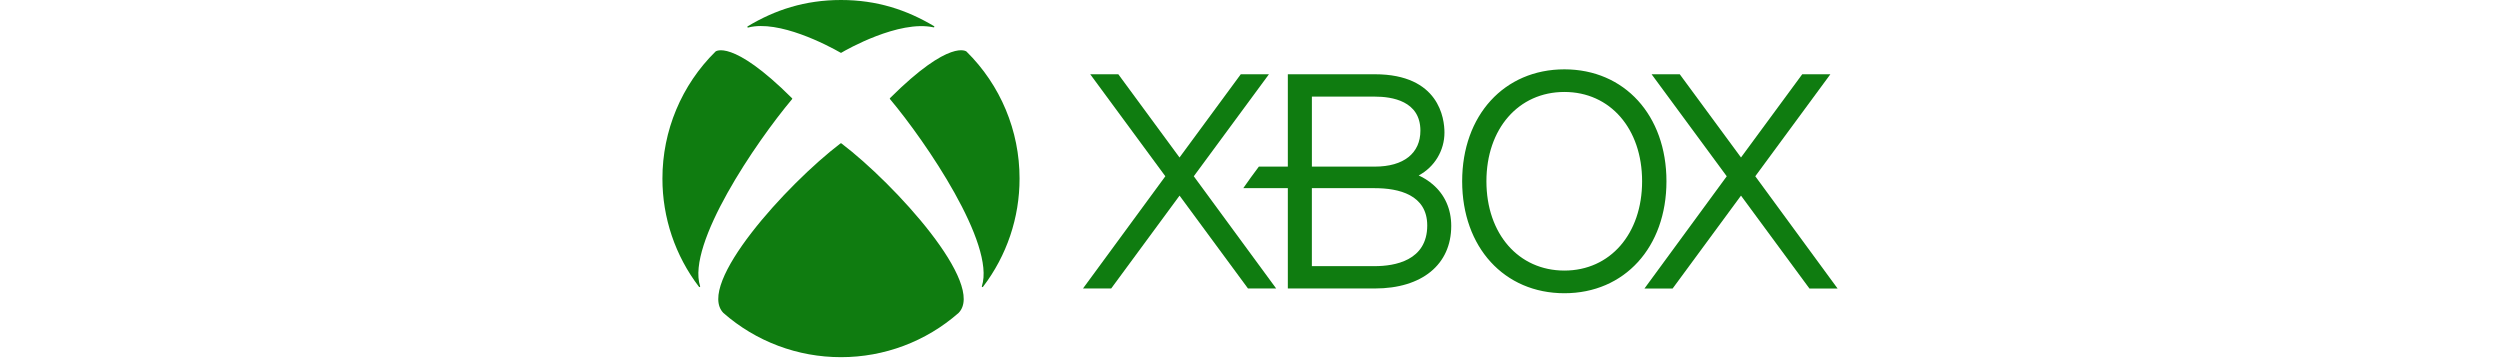
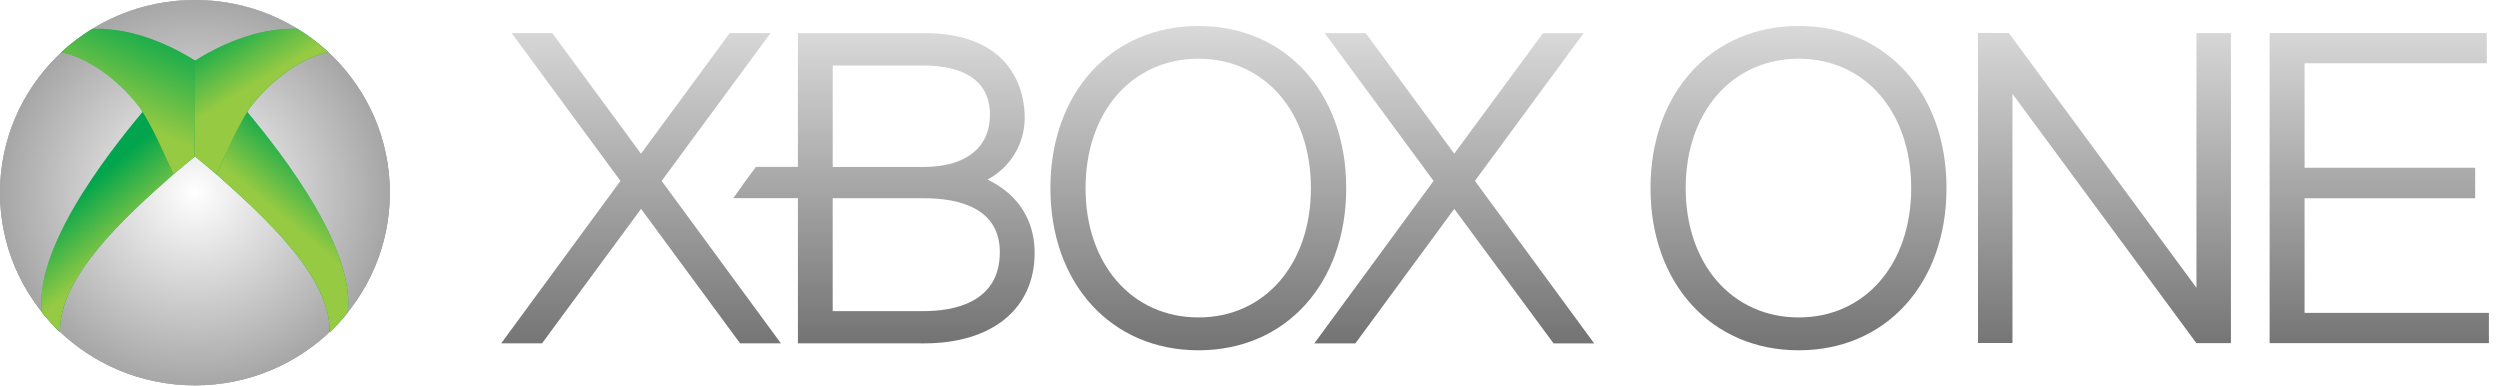
- <svg xmlns="http://www.w3.org/2000/svg" width="1750" height="250" viewBox="0 0 62.59 19.022">
-   <path fill="#0F7C10" d="M61.091 15.366l-3.645-4.947-3.641 4.947h-1.5l4.382-5.977-4.002-5.433h1.5l3.261 4.431 3.261-4.431h1.499l-3.999 5.432 4.383 5.978zM32.688 15.364l-4.387-5.976 4.002-5.432h-1.5l-3.262 4.432-3.259-4.432h-1.496l4 5.432-4.386 5.976h1.502l3.641-4.945 3.644 4.945z" />
-   <path fill="#0F7C10" d="M41.028 9.82a3.197 3.197 0 0 0-.748-.476 2.585 2.585 0 0 0 1.372-2.285c0-.73-.269-3.104-3.709-3.104H33.31v4.919h-1.543c-.2.261-.655.888-.828 1.145h2.371v5.345l4.634.001c2.51 0 4.069-1.274 4.069-3.331 0-.898-.339-1.661-.985-2.214m-6.437-4.674h3.353c.907 0 2.427.226 2.427 1.813 0 1.2-.885 1.915-2.427 1.915h-3.353V5.146zm3.352 9.029H34.59v-4.153h3.353c1.271 0 2.792.351 2.792 1.987 0 1.884-1.749 2.166-2.792 2.166M48.04 3.693c-3.205 0-5.445 2.451-5.445 5.961 0 3.515 2.24 5.964 5.445 5.964 3.202 0 5.436-2.449 5.436-5.964 0-3.51-2.234-5.961-5.436-5.961m0 10.718c-2.442 0-4.153-1.957-4.153-4.757s1.711-4.756 4.153-4.756c2.438 0 4.139 1.956 4.139 4.756s-1.701 4.757-4.139 4.757M2.838 2.735l-.009.008v.001A9.48 9.48 0 0 0 0 9.511a9.47 9.47 0 0 0 1.944 5.761c.013.016.033.025.051.016.017-.01.018-.031.011-.049-.725-2.242 2.981-7.676 4.896-9.954.006-.008.014-.017.014-.028 0-.013-.009-.023-.018-.031C3.677 2.02 2.817 2.753 2.829 2.743M16.184 2.735l.009.008v.001a9.478 9.478 0 0 1 2.828 6.767 9.47 9.47 0 0 1-1.944 5.761c-.012.016-.033.025-.051.016-.016-.01-.017-.031-.011-.049.725-2.242-2.978-7.68-4.892-9.959-.007-.008-.014-.017-.014-.027 0-.014.008-.024.018-.032 3.222-3.206 4.076-2.468 4.065-2.478M9.511 0c1.919 0 3.498.526 4.954 1.392.018.009.023.029.016.047-.007.017-.027.021-.046.016-1.841-.398-4.64 1.193-4.904 1.352-.006.004-.012.008-.02.008-.009 0-.015-.004-.021-.008-.702-.403-3.289-1.759-4.918-1.342-.018.004-.038.001-.046-.017a.038.038 0 0 1 .016-.047C5.998.526 7.597 0 9.511 0M9.511 7.628c.011 0 .023.009.03.015 2.846 2.164 7.717 7.514 6.23 9.027l.002-.002-.001.002h-.002a9.471 9.471 0 0 1-6.26 2.353 9.476 9.476 0 0 1-6.261-2.353l-.002-.002.002.002c-1.484-1.513 3.386-6.863 6.229-9.027.008-.006.021-.015.033-.015" />
+ <svg xmlns="http://www.w3.org/2000/svg" version="1.1" id="Capa_1" x="0px" y="0px" width="854.183px" height="131.66px" viewBox="864.317 181.024 854.183 131.66" enable-background="new 864.317 181.024 854.183 131.66" xml:space="preserve">
+   <linearGradient id="SVGID_1_" gradientUnits="userSpaceOnUse" x1="1571.482" y1="189.893" x2="1571.482" y2="300.707">
+     <stop offset="0" style="stop-color:#D9D9D9" />
+     <stop offset="1" style="stop-color:#737373" />
+   </linearGradient>
+   <path fill="url(#SVGID_1_)" d="M1614.786,192.337v87.006l-64.11-87.049l-10.525-0.011v105.942h11.773v-85.129l62.847,85.177h11.795  V192.337H1614.786z M1478.909,189.893c-29.827,0-50.657,22.767-50.657,55.408c0,32.664,20.83,55.407,50.657,55.407  c29.743,0,50.474-22.743,50.474-55.407C1529.383,212.66,1508.659,189.893,1478.909,189.893 M1478.909,289.483  c-22.705,0-38.638-18.166-38.638-44.183c0-26.052,15.933-44.213,38.638-44.213c22.616,0,38.414,18.162,38.414,44.213  C1517.33,271.317,1501.526,289.483,1478.909,289.483 M1651.73,287.931v-39.169h58.288v-10.424h-58.288v-35.69h62.245v-10.354  h-74.188v105.98h74.924v-10.343H1651.73z" />
+   <linearGradient id="SVGID_2_" gradientUnits="userSpaceOnUse" x1="1261.944" y1="192.337" x2="1261.944" y2="298.351">
+     <stop offset="0" style="stop-color:#D9D9D9" />
+     <stop offset="1" style="stop-color:#737373" />
+   </linearGradient>
+   <path fill="url(#SVGID_2_)" d="M1395.127,298.351l-33.928-45.962l-33.789,45.962h-14.022l40.742-55.521l-37.201-50.493h14.017  l30.254,41.185l30.332-41.185h13.871l-37.144,50.493l40.745,55.521H1395.127z M1208.657,246.828  c-2.123-1.793-4.459-3.27-6.941-4.436c7.701-4.144,12.722-12.031,12.722-21.222c0-6.756-2.472-28.833-34.429-28.833h-43.063v45.709  h-14.349c-2.64,3.481-5.222,7.043-7.714,10.683h22.063v49.606l43.063,0.008c23.293,0,37.811-11.79,37.811-30.905  C1217.82,259.029,1214.643,251.979,1208.657,246.828 M1148.831,203.425h31.178c8.41,0,22.551,2.069,22.551,16.848  c0,11.133-8.237,17.781-22.551,17.781h-31.178V203.425z M1180.003,287.319h-31.176v-38.567h31.176  c11.792,0,25.926,3.227,25.926,18.463C1205.93,284.702,1189.696,287.319,1180.003,287.319" />
+   <linearGradient id="SVGID_3_" gradientUnits="userSpaceOnUse" x1="1179.92" y1="189.908" x2="1179.92" y2="300.707">
+     <stop offset="0" style="stop-color:#D9D9D9" />
+     <stop offset="1" style="stop-color:#737373" />
+   </linearGradient>
+   <path fill="url(#SVGID_3_)" d="M1273.824,189.908c-29.806,0-50.611,22.753-50.611,55.407c0,32.665,20.805,55.393,50.611,55.393  c29.725,0,50.454-22.728,50.454-55.393C1324.279,212.661,1303.549,189.908,1273.824,189.908 M1273.824,289.483  c-22.723,0-38.599-18.166-38.599-44.169c0-26.052,15.876-44.227,38.599-44.227c22.591,0,38.395,18.175,38.395,44.227  C1312.219,271.317,1296.415,289.483,1273.824,289.483 M1131.136,298.336l-40.749-55.506l37.192-50.493h-13.929l-30.318,41.2  l-30.298-41.2h-13.894l37.17,50.493l-40.75,55.506h13.958l33.832-45.947l33.842,45.947H1131.136z" />
+   <path fill="#666666" d="M997.512,246.88c0,36.382-29.82,65.804-66.599,65.804c-36.775,0-66.596-29.422-66.596-65.804  c0-36.374,29.821-65.856,66.596-65.856C967.693,181.024,997.512,210.498,997.512,246.88L997.512,246.88z" />
+   <radialGradient id="SVGID_4_" cx="-225.827" cy="-929.171" r="4.685" gradientTransform="matrix(0 20.4782 -18.1843 0 -15966.637 4864.345)" gradientUnits="userSpaceOnUse">
+     <stop offset="0" style="stop-color:#FFFFFF" />
+     <stop offset="1" style="stop-color:#FFFFFF;stop-opacity:0" />
+   </radialGradient>
+   <path fill="url(#SVGID_4_)" d="M997.512,246.88c0,36.382-29.82,65.804-66.599,65.804c-36.775,0-66.596-29.422-66.596-65.804  c0-36.374,29.821-65.856,66.596-65.856C967.693,181.024,997.512,210.498,997.512,246.88L997.512,246.88z" />
+   <radialGradient id="SVGID_5_" cx="-225.827" cy="-929.171" r="4.685" gradientTransform="matrix(0 20.4782 -18.1843 0 -15966.637 4864.345)" gradientUnits="userSpaceOnUse">
+     <stop offset="0" style="stop-color:#FFFFFF" />
+     <stop offset="1" style="stop-color:#FFFFFF;stop-opacity:0" />
+   </radialGradient>
+   <path fill="url(#SVGID_5_)" d="M997.512,246.88c0,36.382-29.82,65.804-66.599,65.804c-36.775,0-66.596-29.422-66.596-65.804  c0-36.374,29.821-65.856,66.596-65.856C967.693,181.024,997.512,210.498,997.512,246.88L997.512,246.88z" />
+   <radialGradient id="SVGID_6_" cx="872.866" cy="246.851" r="76.933" gradientTransform="matrix(0.8607 0 0 0.8607 179.655 34.3937)" gradientUnits="userSpaceOnUse">
+     <stop offset="0" style="stop-color:#FFFFFF" />
+     <stop offset="1" style="stop-color:#A6A6A6" />
+   </radialGradient>
+   <path fill="url(#SVGID_6_)" d="M997.512,246.88c0,36.382-29.82,65.804-66.599,65.804c-36.775,0-66.596-29.422-66.596-65.804  c0-36.374,29.821-65.856,66.596-65.856C967.693,181.024,997.512,210.498,997.512,246.88L997.512,246.88z" />
+   <path fill="#00A54D" d="M914.025,218.046c-7.358,8.905-38.164,45.087-35.425,69.662c1.903,2.361,3.992,4.651,6.205,6.759  c-0.319-18.749,21.682-38.827,38.855-53.979l-9.637-22.441H914.025z" />
+   <g transform="matrix(1.0075 0 0 1.00084 1.107 -34.878)">
+     <linearGradient id="SVGID_7_" gradientUnits="userSpaceOnUse" x1="-84.892" y1="-421.898" x2="-85.955" y2="-423.144" gradientTransform="matrix(14.9107 0 0 14.7137 2164.9 6507.53)">
+       <stop offset="0" style="stop-color:#97CA43" />
+       <stop offset="1" style="stop-color:#97CA43;stop-opacity:0" />
+     </linearGradient>
+     <path fill="url(#SVGID_7_)" d="M906.118,252.713c-7.301,8.897-37.878,45.046-35.159,69.602c1.889,2.36,3.961,4.647,6.159,6.752   c-0.316-18.731,21.518-38.799,38.566-53.932L906.118,252.713z" />
+   </g>
+   <g transform="matrix(1.0075 0 0 1.00084 .968 -34.846)">
+     <path fill="#02A74D" d="M888.308,225.519c-3.792,2.314-7.339,5.007-10.607,8.023c10.49,2.032,21.011,11.287,26.774,19.019   c5.019,7.904,7.75,15.123,11.293,22.602c2.463-2.111,4.961-4.196,7.487-6.249l-0.015-32.467   c-7.809-4.912-20.725-11.339-34.806-10.929C888.406,225.548,888.339,225.494,888.308,225.519z" />
+     <linearGradient id="SVGID_8_" gradientUnits="userSpaceOnUse" x1="-84.54" y1="-424.917" x2="-83.566" y2="-427.079" gradientTransform="matrix(14.9107 0 0 14.7137 2158.918 6507.969)">
+       <stop offset="0" style="stop-color:#97CA43" />
+       <stop offset="1" style="stop-color:#97CA43;stop-opacity:0" />
+     </linearGradient>
+     <path fill="url(#SVGID_8_)" d="M888.308,225.519c-3.792,2.314-7.339,5.007-10.607,8.023c10.49,2.032,21.011,11.287,26.774,19.019   c5.019,7.904,7.75,15.123,11.293,22.602c2.463-2.111,4.961-4.196,7.487-6.249l-0.015-32.467   c-7.809-4.912-20.725-11.339-34.806-10.929C888.406,225.548,888.339,225.494,888.308,225.519z" />
+   </g>
+   <g>
+     <path fill="#00A54D" d="M947.839,218.074c7.328,8.928,38.024,45.147,35.305,69.651c-1.897,2.41-3.987,4.688-6.191,6.792   c0.32-18.774-21.608-38.794-38.729-53.992l9.615-22.454V218.074z" />
+     <g transform="matrix(-1.00417 0 0 1.00169 61.912 -34.88)">
+       <linearGradient id="SVGID_9_" gradientUnits="userSpaceOnUse" x1="-2602.864" y1="-421.288" x2="-2603.927" y2="-422.534" gradientTransform="matrix(14.8128 0 0 14.7394 37657.547 6501.817)">
+         <stop offset="0" style="stop-color:#97CA43" />
+         <stop offset="1" style="stop-color:#97CA43;stop-opacity:0" />
+       </linearGradient>
+       <path fill="url(#SVGID_9_)" d="M-882.248,252.526c-7.295,8.908-37.865,45.071-35.159,69.536c1.899,2.4,3.961,4.681,6.168,6.78    c-0.32-18.743,21.518-38.726,38.567-53.901L-882.248,252.526z" />
+     </g>
+     <g transform="matrix(-1.00417 0 0 1.00169 62.051 -34.848)">
+       <path fill="#02A74D" d="M-900.047,225.332c-3.796,2.311-7.348,5.011-10.612,8.015c10.486,2.037,21.008,11.305,26.765,19.007    c5.027,7.896,7.752,15.157,11.302,22.646c2.398-2.046,4.84-4.148,7.485-6.271l-0.016-32.468    c-7.818-4.912-20.725-11.34-34.806-10.929C-899.95,225.36-900.02,225.305-900.047,225.332z" />
+       <linearGradient id="SVGID_10_" gradientUnits="userSpaceOnUse" x1="-2601.504" y1="-424.332" x2="-2600.671" y2="-425.688" gradientTransform="matrix(14.8128 0 0 14.7394 37655.652 6502.271)">
+         <stop offset="0" style="stop-color:#97CA43" />
+         <stop offset="1" style="stop-color:#97CA43;stop-opacity:0" />
+       </linearGradient>
+       <path fill="url(#SVGID_10_)" d="M-900.047,225.332c-3.796,2.311-7.348,5.011-10.612,8.015    c10.486,2.037,21.008,11.305,26.765,19.007c5.027,7.896,7.752,15.157,11.302,22.646c2.398-2.046,4.84-4.148,7.485-6.271    l-0.016-32.468c-7.818-4.912-20.725-11.34-34.806-10.929C-899.95,225.36-900.02,225.305-900.047,225.332z" />
+     </g>
+   </g>
</svg>
